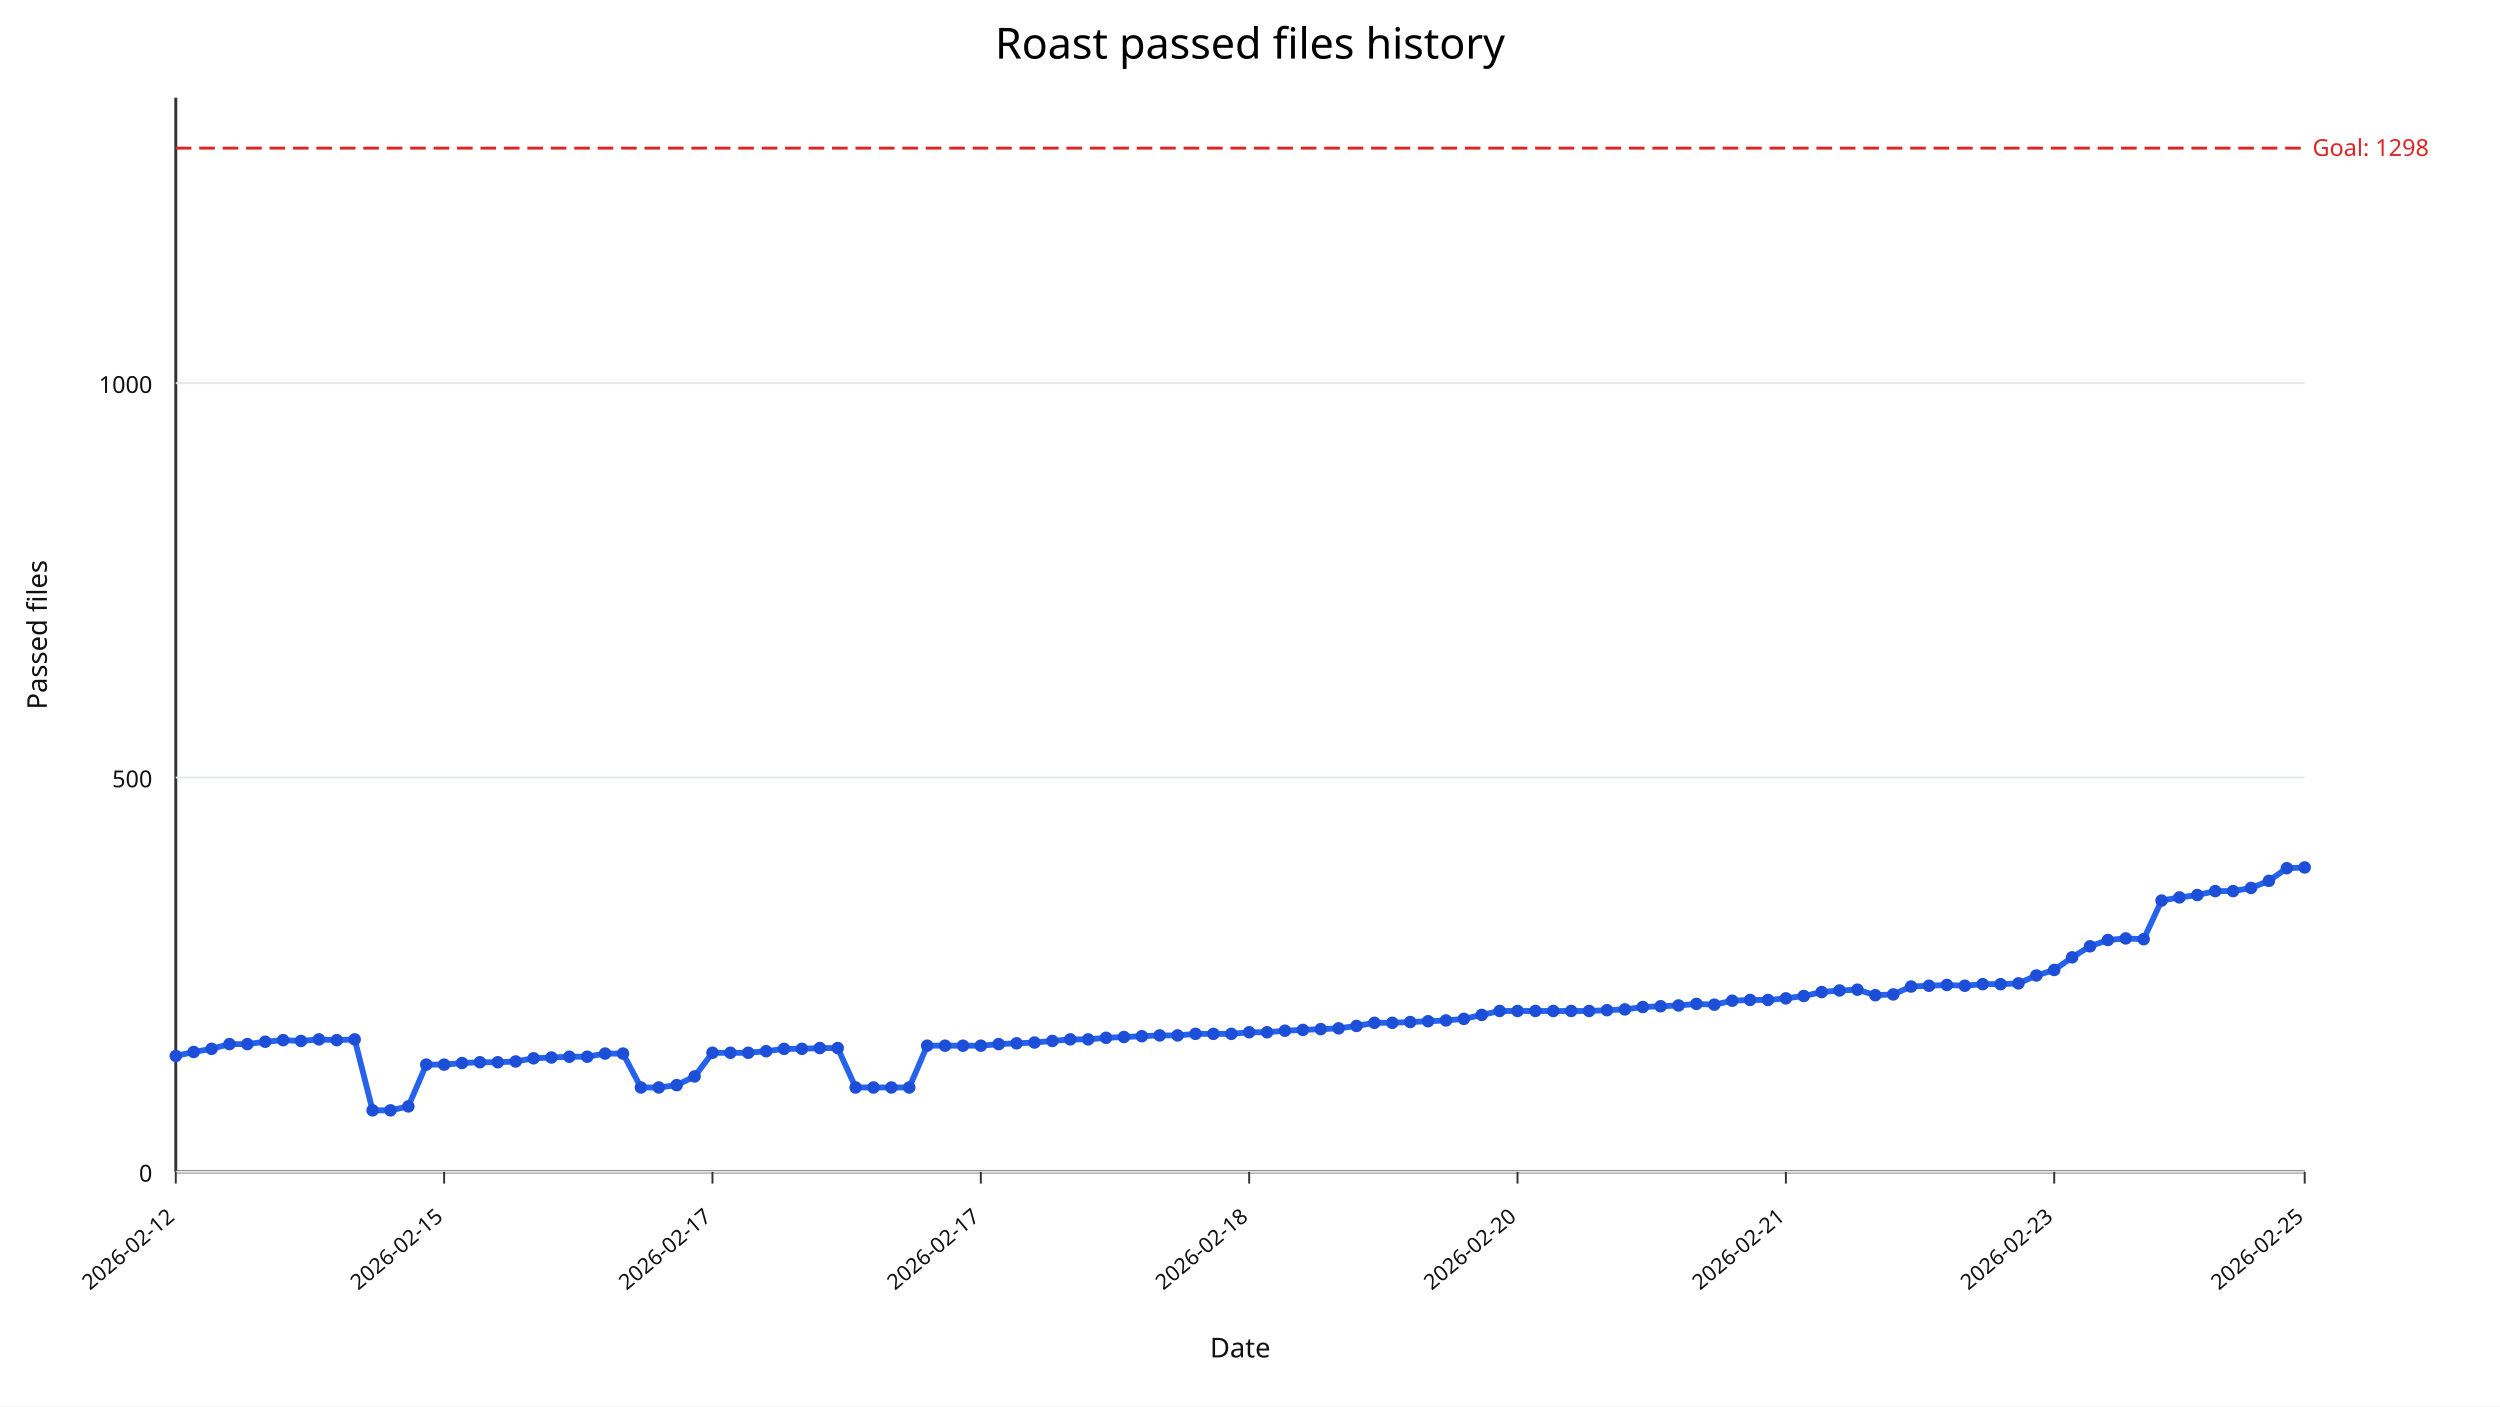
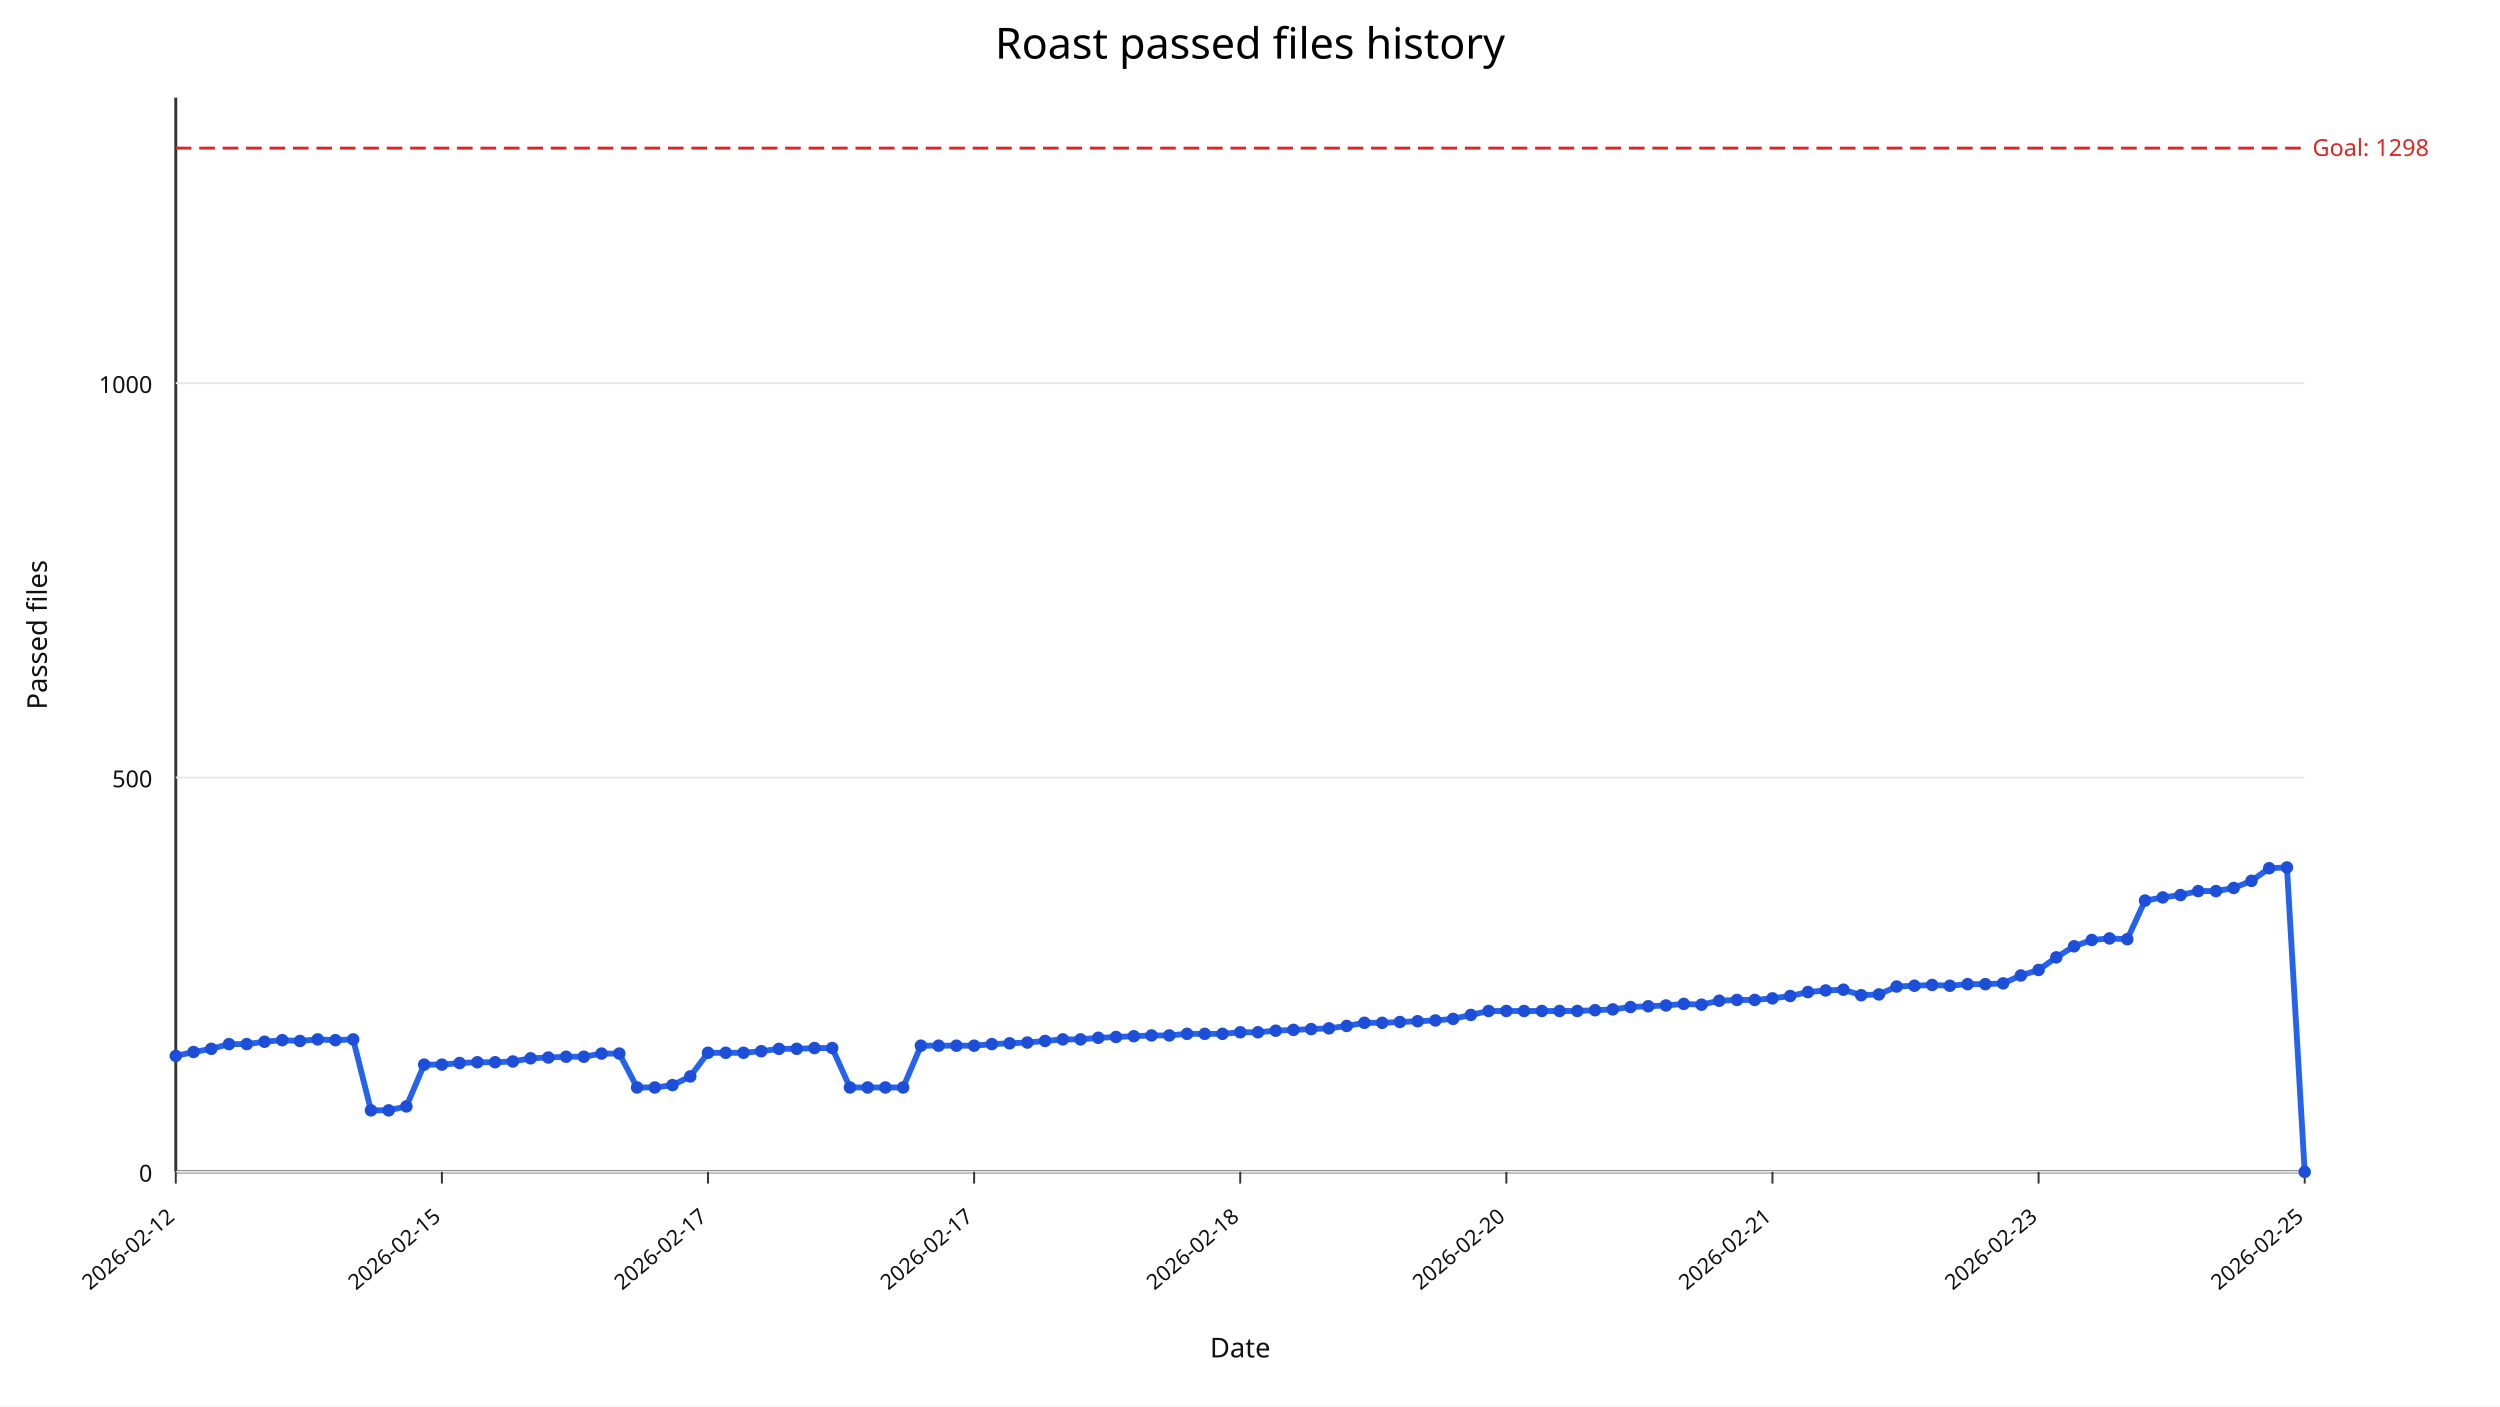
<svg xmlns="http://www.w3.org/2000/svg" width="1280" height="720" viewBox="0 0 1280 720">
  <rect width="100%" height="100%" fill="#ffffff" />
  <text x="640" y="30" text-anchor="middle" font-size="22" font-family="sans-serif">Roast passed files history</text>
  <line x1="90" y1="600" x2="1180" y2="600" stroke="#333" stroke-width="1.5" />
  <line x1="90" y1="50" x2="90" y2="600" stroke="#333" stroke-width="1.5" />
  <line x1="90" y1="600.00" x2="1180" y2="600.00" stroke="#e5e7eb" stroke-width="1" />
  <text x="78" y="605.00" text-anchor="end" font-size="12" fill="#111" font-family="sans-serif">0</text>
  <line x1="90" y1="398.09" x2="1180" y2="398.09" stroke="#e5e7eb" stroke-width="1" />
  <text x="78" y="403.09" text-anchor="end" font-size="12" fill="#111" font-family="sans-serif">500</text>
  <line x1="90" y1="196.18" x2="1180" y2="196.18" stroke="#e5e7eb" stroke-width="1" />
  <text x="78" y="201.18" text-anchor="end" font-size="12" fill="#111" font-family="sans-serif">1000</text>
  <line x1="90.00" y1="600" x2="90.00" y2="606" stroke="#333" stroke-width="1" />
  <text x="90.00" y="624" text-anchor="end" font-size="11" fill="#111" transform="rotate(-40 90.00,624)" font-family="sans-serif">2026-02-12</text>
-   <line x1="227.39" y1="600" x2="227.39" y2="606" stroke="#333" stroke-width="1" />
-   <text x="227.39" y="624" text-anchor="end" font-size="11" fill="#111" transform="rotate(-40 227.39,624)" font-family="sans-serif">2026-02-15</text>
-   <line x1="364.79" y1="600" x2="364.79" y2="606" stroke="#333" stroke-width="1" />
-   <text x="364.79" y="624" text-anchor="end" font-size="11" fill="#111" transform="rotate(-40 364.79,624)" font-family="sans-serif">2026-02-17</text>
-   <line x1="502.18" y1="600" x2="502.18" y2="606" stroke="#333" stroke-width="1" />
-   <text x="502.18" y="624" text-anchor="end" font-size="11" fill="#111" transform="rotate(-40 502.18,624)" font-family="sans-serif">2026-02-17</text>
-   <line x1="639.58" y1="600" x2="639.58" y2="606" stroke="#333" stroke-width="1" />
-   <text x="639.58" y="624" text-anchor="end" font-size="11" fill="#111" transform="rotate(-40 639.58,624)" font-family="sans-serif">2026-02-18</text>
-   <line x1="776.97" y1="600" x2="776.97" y2="606" stroke="#333" stroke-width="1" />
-   <text x="776.97" y="624" text-anchor="end" font-size="11" fill="#111" transform="rotate(-40 776.97,624)" font-family="sans-serif">2026-02-20</text>
-   <line x1="914.37" y1="600" x2="914.37" y2="606" stroke="#333" stroke-width="1" />
-   <text x="914.37" y="624" text-anchor="end" font-size="11" fill="#111" transform="rotate(-40 914.37,624)" font-family="sans-serif">2026-02-21</text>
-   <line x1="1051.76" y1="600" x2="1051.76" y2="606" stroke="#333" stroke-width="1" />
-   <text x="1051.76" y="624" text-anchor="end" font-size="11" fill="#111" transform="rotate(-40 1051.76,624)" font-family="sans-serif">2026-02-23</text>
+   <line x1="226.25" y1="600" x2="226.25" y2="606" stroke="#333" stroke-width="1" />
+   <text x="226.25" y="624" text-anchor="end" font-size="11" fill="#111" transform="rotate(-40 226.25,624)" font-family="sans-serif">2026-02-15</text>
+   <line x1="362.50" y1="600" x2="362.50" y2="606" stroke="#333" stroke-width="1" />
+   <text x="362.50" y="624" text-anchor="end" font-size="11" fill="#111" transform="rotate(-40 362.50,624)" font-family="sans-serif">2026-02-17</text>
+   <line x1="498.75" y1="600" x2="498.75" y2="606" stroke="#333" stroke-width="1" />
+   <text x="498.75" y="624" text-anchor="end" font-size="11" fill="#111" transform="rotate(-40 498.75,624)" font-family="sans-serif">2026-02-17</text>
+   <line x1="635.00" y1="600" x2="635.00" y2="606" stroke="#333" stroke-width="1" />
+   <text x="635.00" y="624" text-anchor="end" font-size="11" fill="#111" transform="rotate(-40 635.00,624)" font-family="sans-serif">2026-02-18</text>
+   <line x1="771.25" y1="600" x2="771.25" y2="606" stroke="#333" stroke-width="1" />
+   <text x="771.25" y="624" text-anchor="end" font-size="11" fill="#111" transform="rotate(-40 771.25,624)" font-family="sans-serif">2026-02-20</text>
+   <line x1="907.50" y1="600" x2="907.50" y2="606" stroke="#333" stroke-width="1" />
+   <text x="907.50" y="624" text-anchor="end" font-size="11" fill="#111" transform="rotate(-40 907.50,624)" font-family="sans-serif">2026-02-21</text>
+   <line x1="1043.75" y1="600" x2="1043.75" y2="606" stroke="#333" stroke-width="1" />
+   <text x="1043.75" y="624" text-anchor="end" font-size="11" fill="#111" transform="rotate(-40 1043.75,624)" font-family="sans-serif">2026-02-23</text>
  <line x1="1180.00" y1="600" x2="1180.00" y2="606" stroke="#333" stroke-width="1" />
  <text x="1180.00" y="624" text-anchor="end" font-size="11" fill="#111" transform="rotate(-40 1180.00,624)" font-family="sans-serif">2026-02-25</text>
  <line x1="90" y1="75.84" x2="1180" y2="75.84" stroke="#dc2626" stroke-width="1.5" stroke-dasharray="8,4" />
  <text x="1184" y="79.84" font-size="12" fill="#dc2626" font-family="sans-serif">Goal: 1298</text>
-   <polyline fill="none" stroke="#2563eb" stroke-width="3" points="90.00,540.64 99.16,538.62 108.32,537.00 117.48,534.58 126.64,534.58 135.80,533.37 144.96,532.56 154.12,532.97 163.28,532.16 172.44,532.56 181.60,532.16 190.76,568.50 199.92,568.50 209.08,566.48 218.24,545.08 227.39,545.08 236.55,544.27 245.71,543.87 254.87,543.87 264.03,543.47 273.19,541.85 282.35,541.45 291.51,541.04 300.67,541.04 309.83,539.43 318.99,539.43 328.15,556.79 337.31,556.79 346.47,555.58 355.63,551.14 364.79,539.02 373.95,539.02 383.11,539.02 392.27,538.22 401.43,537.00 410.59,537.00 419.75,536.60 428.91,536.60 438.07,556.79 447.23,556.79 456.39,556.79 465.55,556.79 474.71,535.39 483.87,535.39 493.03,535.39 502.18,535.39 511.34,534.58 520.50,534.18 529.66,533.77 538.82,532.97 547.98,532.16 557.14,532.16 566.30,531.35 575.46,530.95 584.62,530.54 593.78,530.14 602.94,530.14 612.10,529.33 621.26,529.33 630.42,529.33 639.58,528.52 648.74,528.52 657.90,527.72 667.06,527.31 676.22,526.91 685.38,526.51 694.54,525.29 703.70,523.68 712.86,523.68 722.02,523.27 731.18,522.87 740.34,522.47 749.50,521.66 758.66,519.64 767.82,517.62 776.97,517.62 786.13,517.62 795.29,517.62 804.45,517.62 813.61,517.62 822.77,517.22 831.93,516.81 841.09,515.60 850.25,515.20 859.41,514.79 868.57,513.99 877.73,514.39 886.89,512.37 896.05,511.97 905.21,511.97 914.37,511.16 923.53,509.95 932.69,507.93 941.85,507.12 951.01,506.72 960.17,509.54 969.33,509.14 978.49,505.10 987.65,504.70 996.81,504.30 1005.97,504.70 1015.13,503.89 1024.29,503.89 1033.45,503.49 1042.61,499.45 1051.76,496.62 1060.92,490.16 1070.08,484.51 1079.24,481.28 1088.40,480.47 1097.56,480.87 1106.72,461.09 1115.88,459.47 1125.04,458.26 1134.20,456.24 1143.36,456.24 1152.52,454.63 1161.68,450.99 1170.84,444.53 1180.00,444.13" />
+   <polyline fill="none" stroke="#2563eb" stroke-width="3" points="90.00,540.64 99.08,538.62 108.17,537.00 117.25,534.58 126.33,534.58 135.42,533.37 144.50,532.56 153.58,532.97 162.67,532.16 171.75,532.56 180.83,532.16 189.92,568.50 199.00,568.50 208.08,566.48 217.17,545.08 226.25,545.08 235.33,544.27 244.42,543.87 253.50,543.87 262.58,543.47 271.67,541.85 280.75,541.45 289.83,541.04 298.92,541.04 308.00,539.43 317.08,539.43 326.17,556.79 335.25,556.79 344.33,555.58 353.42,551.14 362.50,539.02 371.58,539.02 380.67,539.02 389.75,538.22 398.83,537.00 407.92,537.00 417.00,536.60 426.08,536.60 435.17,556.79 444.25,556.79 453.33,556.79 462.42,556.79 471.50,535.39 480.58,535.39 489.67,535.39 498.75,535.39 507.83,534.58 516.92,534.18 526.00,533.77 535.08,532.97 544.17,532.16 553.25,532.16 562.33,531.35 571.42,530.95 580.50,530.54 589.58,530.14 598.67,530.14 607.75,529.33 616.83,529.33 625.92,529.33 635.00,528.52 644.08,528.52 653.17,527.72 662.25,527.31 671.33,526.91 680.42,526.51 689.50,525.29 698.58,523.68 707.67,523.68 716.75,523.27 725.83,522.87 734.92,522.47 744.00,521.66 753.08,519.64 762.17,517.62 771.25,517.62 780.33,517.62 789.42,517.62 798.50,517.62 807.58,517.62 816.67,517.22 825.75,516.81 834.83,515.60 843.92,515.20 853.00,514.79 862.08,513.99 871.17,514.39 880.25,512.37 889.33,511.97 898.42,511.97 907.50,511.16 916.58,509.95 925.67,507.93 934.75,507.12 943.83,506.72 952.92,509.54 962.00,509.14 971.08,505.10 980.17,504.70 989.25,504.30 998.33,504.70 1007.42,503.89 1016.50,503.89 1025.58,503.49 1034.67,499.45 1043.75,496.62 1052.83,490.16 1061.92,484.51 1071.00,481.28 1080.08,480.47 1089.17,480.87 1098.25,461.09 1107.33,459.47 1116.42,458.26 1125.50,456.24 1134.58,456.24 1143.67,454.63 1152.75,450.99 1161.83,444.53 1170.92,444.13 1180.00,600.00" />
  <circle cx="90.00" cy="540.64" r="3.2" fill="#1d4ed8" />
-   <circle cx="99.16" cy="538.62" r="3.2" fill="#1d4ed8" />
-   <circle cx="108.32" cy="537.00" r="3.2" fill="#1d4ed8" />
-   <circle cx="117.48" cy="534.58" r="3.2" fill="#1d4ed8" />
-   <circle cx="126.64" cy="534.58" r="3.2" fill="#1d4ed8" />
-   <circle cx="135.80" cy="533.37" r="3.2" fill="#1d4ed8" />
-   <circle cx="144.96" cy="532.56" r="3.2" fill="#1d4ed8" />
-   <circle cx="154.12" cy="532.97" r="3.2" fill="#1d4ed8" />
-   <circle cx="163.28" cy="532.16" r="3.2" fill="#1d4ed8" />
-   <circle cx="172.44" cy="532.56" r="3.2" fill="#1d4ed8" />
-   <circle cx="181.60" cy="532.16" r="3.2" fill="#1d4ed8" />
-   <circle cx="190.76" cy="568.50" r="3.2" fill="#1d4ed8" />
-   <circle cx="199.92" cy="568.50" r="3.2" fill="#1d4ed8" />
-   <circle cx="209.08" cy="566.48" r="3.2" fill="#1d4ed8" />
-   <circle cx="218.24" cy="545.08" r="3.2" fill="#1d4ed8" />
-   <circle cx="227.39" cy="545.08" r="3.2" fill="#1d4ed8" />
-   <circle cx="236.55" cy="544.27" r="3.2" fill="#1d4ed8" />
-   <circle cx="245.71" cy="543.87" r="3.2" fill="#1d4ed8" />
-   <circle cx="254.87" cy="543.87" r="3.2" fill="#1d4ed8" />
-   <circle cx="264.03" cy="543.47" r="3.2" fill="#1d4ed8" />
-   <circle cx="273.19" cy="541.85" r="3.2" fill="#1d4ed8" />
-   <circle cx="282.35" cy="541.45" r="3.2" fill="#1d4ed8" />
-   <circle cx="291.51" cy="541.04" r="3.2" fill="#1d4ed8" />
-   <circle cx="300.67" cy="541.04" r="3.2" fill="#1d4ed8" />
-   <circle cx="309.83" cy="539.43" r="3.2" fill="#1d4ed8" />
-   <circle cx="318.99" cy="539.43" r="3.2" fill="#1d4ed8" />
-   <circle cx="328.15" cy="556.79" r="3.2" fill="#1d4ed8" />
-   <circle cx="337.31" cy="556.79" r="3.2" fill="#1d4ed8" />
-   <circle cx="346.47" cy="555.58" r="3.2" fill="#1d4ed8" />
-   <circle cx="355.63" cy="551.14" r="3.2" fill="#1d4ed8" />
-   <circle cx="364.79" cy="539.02" r="3.2" fill="#1d4ed8" />
-   <circle cx="373.95" cy="539.02" r="3.2" fill="#1d4ed8" />
-   <circle cx="383.11" cy="539.02" r="3.2" fill="#1d4ed8" />
-   <circle cx="392.27" cy="538.22" r="3.2" fill="#1d4ed8" />
-   <circle cx="401.43" cy="537.00" r="3.2" fill="#1d4ed8" />
-   <circle cx="410.59" cy="537.00" r="3.2" fill="#1d4ed8" />
-   <circle cx="419.75" cy="536.60" r="3.2" fill="#1d4ed8" />
-   <circle cx="428.91" cy="536.60" r="3.2" fill="#1d4ed8" />
-   <circle cx="438.07" cy="556.79" r="3.2" fill="#1d4ed8" />
-   <circle cx="447.23" cy="556.79" r="3.2" fill="#1d4ed8" />
-   <circle cx="456.39" cy="556.79" r="3.2" fill="#1d4ed8" />
-   <circle cx="465.55" cy="556.79" r="3.2" fill="#1d4ed8" />
-   <circle cx="474.71" cy="535.39" r="3.2" fill="#1d4ed8" />
-   <circle cx="483.87" cy="535.39" r="3.2" fill="#1d4ed8" />
-   <circle cx="493.03" cy="535.39" r="3.2" fill="#1d4ed8" />
-   <circle cx="502.18" cy="535.39" r="3.2" fill="#1d4ed8" />
-   <circle cx="511.34" cy="534.58" r="3.2" fill="#1d4ed8" />
-   <circle cx="520.50" cy="534.18" r="3.2" fill="#1d4ed8" />
-   <circle cx="529.66" cy="533.77" r="3.2" fill="#1d4ed8" />
-   <circle cx="538.82" cy="532.97" r="3.2" fill="#1d4ed8" />
-   <circle cx="547.98" cy="532.16" r="3.2" fill="#1d4ed8" />
-   <circle cx="557.14" cy="532.16" r="3.2" fill="#1d4ed8" />
-   <circle cx="566.30" cy="531.35" r="3.2" fill="#1d4ed8" />
-   <circle cx="575.46" cy="530.95" r="3.2" fill="#1d4ed8" />
-   <circle cx="584.62" cy="530.54" r="3.2" fill="#1d4ed8" />
-   <circle cx="593.78" cy="530.14" r="3.2" fill="#1d4ed8" />
-   <circle cx="602.94" cy="530.14" r="3.2" fill="#1d4ed8" />
-   <circle cx="612.10" cy="529.33" r="3.2" fill="#1d4ed8" />
-   <circle cx="621.26" cy="529.33" r="3.2" fill="#1d4ed8" />
-   <circle cx="630.42" cy="529.33" r="3.2" fill="#1d4ed8" />
-   <circle cx="639.58" cy="528.52" r="3.2" fill="#1d4ed8" />
-   <circle cx="648.74" cy="528.52" r="3.2" fill="#1d4ed8" />
-   <circle cx="657.90" cy="527.72" r="3.2" fill="#1d4ed8" />
-   <circle cx="667.06" cy="527.31" r="3.2" fill="#1d4ed8" />
-   <circle cx="676.22" cy="526.91" r="3.2" fill="#1d4ed8" />
-   <circle cx="685.38" cy="526.51" r="3.2" fill="#1d4ed8" />
-   <circle cx="694.54" cy="525.29" r="3.2" fill="#1d4ed8" />
-   <circle cx="703.70" cy="523.68" r="3.2" fill="#1d4ed8" />
-   <circle cx="712.86" cy="523.68" r="3.2" fill="#1d4ed8" />
-   <circle cx="722.02" cy="523.27" r="3.2" fill="#1d4ed8" />
-   <circle cx="731.18" cy="522.87" r="3.2" fill="#1d4ed8" />
-   <circle cx="740.34" cy="522.47" r="3.2" fill="#1d4ed8" />
-   <circle cx="749.50" cy="521.66" r="3.2" fill="#1d4ed8" />
-   <circle cx="758.66" cy="519.64" r="3.2" fill="#1d4ed8" />
-   <circle cx="767.82" cy="517.62" r="3.2" fill="#1d4ed8" />
-   <circle cx="776.97" cy="517.62" r="3.2" fill="#1d4ed8" />
-   <circle cx="786.13" cy="517.62" r="3.2" fill="#1d4ed8" />
-   <circle cx="795.29" cy="517.62" r="3.2" fill="#1d4ed8" />
-   <circle cx="804.45" cy="517.62" r="3.2" fill="#1d4ed8" />
-   <circle cx="813.61" cy="517.62" r="3.2" fill="#1d4ed8" />
-   <circle cx="822.77" cy="517.22" r="3.2" fill="#1d4ed8" />
-   <circle cx="831.93" cy="516.81" r="3.2" fill="#1d4ed8" />
-   <circle cx="841.09" cy="515.60" r="3.2" fill="#1d4ed8" />
-   <circle cx="850.25" cy="515.20" r="3.2" fill="#1d4ed8" />
-   <circle cx="859.41" cy="514.79" r="3.2" fill="#1d4ed8" />
-   <circle cx="868.57" cy="513.99" r="3.2" fill="#1d4ed8" />
-   <circle cx="877.73" cy="514.39" r="3.2" fill="#1d4ed8" />
-   <circle cx="886.89" cy="512.37" r="3.2" fill="#1d4ed8" />
-   <circle cx="896.05" cy="511.97" r="3.2" fill="#1d4ed8" />
-   <circle cx="905.21" cy="511.97" r="3.2" fill="#1d4ed8" />
-   <circle cx="914.37" cy="511.16" r="3.2" fill="#1d4ed8" />
-   <circle cx="923.53" cy="509.95" r="3.2" fill="#1d4ed8" />
-   <circle cx="932.69" cy="507.93" r="3.2" fill="#1d4ed8" />
-   <circle cx="941.85" cy="507.12" r="3.2" fill="#1d4ed8" />
-   <circle cx="951.01" cy="506.72" r="3.2" fill="#1d4ed8" />
-   <circle cx="960.17" cy="509.54" r="3.2" fill="#1d4ed8" />
-   <circle cx="969.33" cy="509.14" r="3.2" fill="#1d4ed8" />
-   <circle cx="978.49" cy="505.10" r="3.2" fill="#1d4ed8" />
-   <circle cx="987.65" cy="504.70" r="3.2" fill="#1d4ed8" />
-   <circle cx="996.81" cy="504.30" r="3.2" fill="#1d4ed8" />
-   <circle cx="1005.97" cy="504.70" r="3.2" fill="#1d4ed8" />
-   <circle cx="1015.13" cy="503.89" r="3.2" fill="#1d4ed8" />
-   <circle cx="1024.29" cy="503.89" r="3.2" fill="#1d4ed8" />
-   <circle cx="1033.45" cy="503.49" r="3.2" fill="#1d4ed8" />
-   <circle cx="1042.61" cy="499.45" r="3.2" fill="#1d4ed8" />
-   <circle cx="1051.76" cy="496.62" r="3.2" fill="#1d4ed8" />
-   <circle cx="1060.92" cy="490.16" r="3.2" fill="#1d4ed8" />
-   <circle cx="1070.08" cy="484.51" r="3.2" fill="#1d4ed8" />
-   <circle cx="1079.24" cy="481.28" r="3.2" fill="#1d4ed8" />
-   <circle cx="1088.40" cy="480.47" r="3.2" fill="#1d4ed8" />
-   <circle cx="1097.56" cy="480.87" r="3.2" fill="#1d4ed8" />
-   <circle cx="1106.72" cy="461.09" r="3.2" fill="#1d4ed8" />
-   <circle cx="1115.88" cy="459.47" r="3.2" fill="#1d4ed8" />
-   <circle cx="1125.04" cy="458.26" r="3.2" fill="#1d4ed8" />
-   <circle cx="1134.20" cy="456.24" r="3.2" fill="#1d4ed8" />
-   <circle cx="1143.36" cy="456.24" r="3.2" fill="#1d4ed8" />
-   <circle cx="1152.52" cy="454.63" r="3.2" fill="#1d4ed8" />
-   <circle cx="1161.68" cy="450.99" r="3.2" fill="#1d4ed8" />
-   <circle cx="1170.84" cy="444.53" r="3.2" fill="#1d4ed8" />
-   <circle cx="1180.00" cy="444.13" r="3.2" fill="#1d4ed8" />
+   <circle cx="99.08" cy="538.62" r="3.2" fill="#1d4ed8" />
+   <circle cx="108.17" cy="537.00" r="3.2" fill="#1d4ed8" />
+   <circle cx="117.25" cy="534.58" r="3.2" fill="#1d4ed8" />
+   <circle cx="126.33" cy="534.58" r="3.2" fill="#1d4ed8" />
+   <circle cx="135.42" cy="533.37" r="3.2" fill="#1d4ed8" />
+   <circle cx="144.50" cy="532.56" r="3.2" fill="#1d4ed8" />
+   <circle cx="153.58" cy="532.97" r="3.2" fill="#1d4ed8" />
+   <circle cx="162.67" cy="532.16" r="3.2" fill="#1d4ed8" />
+   <circle cx="171.75" cy="532.56" r="3.2" fill="#1d4ed8" />
+   <circle cx="180.83" cy="532.16" r="3.2" fill="#1d4ed8" />
+   <circle cx="189.92" cy="568.50" r="3.2" fill="#1d4ed8" />
+   <circle cx="199.00" cy="568.50" r="3.2" fill="#1d4ed8" />
+   <circle cx="208.08" cy="566.48" r="3.2" fill="#1d4ed8" />
+   <circle cx="217.17" cy="545.08" r="3.2" fill="#1d4ed8" />
+   <circle cx="226.25" cy="545.08" r="3.2" fill="#1d4ed8" />
+   <circle cx="235.33" cy="544.27" r="3.2" fill="#1d4ed8" />
+   <circle cx="244.42" cy="543.87" r="3.2" fill="#1d4ed8" />
+   <circle cx="253.50" cy="543.87" r="3.2" fill="#1d4ed8" />
+   <circle cx="262.58" cy="543.47" r="3.2" fill="#1d4ed8" />
+   <circle cx="271.67" cy="541.85" r="3.2" fill="#1d4ed8" />
+   <circle cx="280.75" cy="541.45" r="3.2" fill="#1d4ed8" />
+   <circle cx="289.83" cy="541.04" r="3.2" fill="#1d4ed8" />
+   <circle cx="298.92" cy="541.04" r="3.2" fill="#1d4ed8" />
+   <circle cx="308.00" cy="539.43" r="3.2" fill="#1d4ed8" />
+   <circle cx="317.08" cy="539.43" r="3.2" fill="#1d4ed8" />
+   <circle cx="326.17" cy="556.79" r="3.2" fill="#1d4ed8" />
+   <circle cx="335.25" cy="556.79" r="3.2" fill="#1d4ed8" />
+   <circle cx="344.33" cy="555.58" r="3.2" fill="#1d4ed8" />
+   <circle cx="353.42" cy="551.14" r="3.2" fill="#1d4ed8" />
+   <circle cx="362.50" cy="539.02" r="3.2" fill="#1d4ed8" />
+   <circle cx="371.58" cy="539.02" r="3.2" fill="#1d4ed8" />
+   <circle cx="380.67" cy="539.02" r="3.2" fill="#1d4ed8" />
+   <circle cx="389.75" cy="538.22" r="3.2" fill="#1d4ed8" />
+   <circle cx="398.83" cy="537.00" r="3.2" fill="#1d4ed8" />
+   <circle cx="407.92" cy="537.00" r="3.2" fill="#1d4ed8" />
+   <circle cx="417.00" cy="536.60" r="3.2" fill="#1d4ed8" />
+   <circle cx="426.08" cy="536.60" r="3.2" fill="#1d4ed8" />
+   <circle cx="435.17" cy="556.79" r="3.2" fill="#1d4ed8" />
+   <circle cx="444.25" cy="556.79" r="3.2" fill="#1d4ed8" />
+   <circle cx="453.33" cy="556.79" r="3.2" fill="#1d4ed8" />
+   <circle cx="462.42" cy="556.79" r="3.2" fill="#1d4ed8" />
+   <circle cx="471.50" cy="535.39" r="3.2" fill="#1d4ed8" />
+   <circle cx="480.58" cy="535.39" r="3.2" fill="#1d4ed8" />
+   <circle cx="489.67" cy="535.39" r="3.2" fill="#1d4ed8" />
+   <circle cx="498.75" cy="535.39" r="3.2" fill="#1d4ed8" />
+   <circle cx="507.83" cy="534.58" r="3.2" fill="#1d4ed8" />
+   <circle cx="516.92" cy="534.18" r="3.2" fill="#1d4ed8" />
+   <circle cx="526.00" cy="533.77" r="3.2" fill="#1d4ed8" />
+   <circle cx="535.08" cy="532.97" r="3.2" fill="#1d4ed8" />
+   <circle cx="544.17" cy="532.16" r="3.2" fill="#1d4ed8" />
+   <circle cx="553.25" cy="532.16" r="3.2" fill="#1d4ed8" />
+   <circle cx="562.33" cy="531.35" r="3.2" fill="#1d4ed8" />
+   <circle cx="571.42" cy="530.95" r="3.2" fill="#1d4ed8" />
+   <circle cx="580.50" cy="530.54" r="3.2" fill="#1d4ed8" />
+   <circle cx="589.58" cy="530.14" r="3.2" fill="#1d4ed8" />
+   <circle cx="598.67" cy="530.14" r="3.2" fill="#1d4ed8" />
+   <circle cx="607.75" cy="529.33" r="3.2" fill="#1d4ed8" />
+   <circle cx="616.83" cy="529.33" r="3.2" fill="#1d4ed8" />
+   <circle cx="625.92" cy="529.33" r="3.2" fill="#1d4ed8" />
+   <circle cx="635.00" cy="528.52" r="3.2" fill="#1d4ed8" />
+   <circle cx="644.08" cy="528.52" r="3.2" fill="#1d4ed8" />
+   <circle cx="653.17" cy="527.72" r="3.2" fill="#1d4ed8" />
+   <circle cx="662.25" cy="527.31" r="3.2" fill="#1d4ed8" />
+   <circle cx="671.33" cy="526.91" r="3.2" fill="#1d4ed8" />
+   <circle cx="680.42" cy="526.51" r="3.2" fill="#1d4ed8" />
+   <circle cx="689.50" cy="525.29" r="3.2" fill="#1d4ed8" />
+   <circle cx="698.58" cy="523.68" r="3.2" fill="#1d4ed8" />
+   <circle cx="707.67" cy="523.68" r="3.2" fill="#1d4ed8" />
+   <circle cx="716.75" cy="523.27" r="3.2" fill="#1d4ed8" />
+   <circle cx="725.83" cy="522.87" r="3.2" fill="#1d4ed8" />
+   <circle cx="734.92" cy="522.47" r="3.2" fill="#1d4ed8" />
+   <circle cx="744.00" cy="521.66" r="3.2" fill="#1d4ed8" />
+   <circle cx="753.08" cy="519.64" r="3.2" fill="#1d4ed8" />
+   <circle cx="762.17" cy="517.62" r="3.2" fill="#1d4ed8" />
+   <circle cx="771.25" cy="517.62" r="3.2" fill="#1d4ed8" />
+   <circle cx="780.33" cy="517.62" r="3.2" fill="#1d4ed8" />
+   <circle cx="789.42" cy="517.62" r="3.2" fill="#1d4ed8" />
+   <circle cx="798.50" cy="517.62" r="3.2" fill="#1d4ed8" />
+   <circle cx="807.58" cy="517.62" r="3.2" fill="#1d4ed8" />
+   <circle cx="816.67" cy="517.22" r="3.2" fill="#1d4ed8" />
+   <circle cx="825.75" cy="516.81" r="3.2" fill="#1d4ed8" />
+   <circle cx="834.83" cy="515.60" r="3.2" fill="#1d4ed8" />
+   <circle cx="843.92" cy="515.20" r="3.2" fill="#1d4ed8" />
+   <circle cx="853.00" cy="514.79" r="3.2" fill="#1d4ed8" />
+   <circle cx="862.08" cy="513.99" r="3.2" fill="#1d4ed8" />
+   <circle cx="871.17" cy="514.39" r="3.2" fill="#1d4ed8" />
+   <circle cx="880.25" cy="512.37" r="3.2" fill="#1d4ed8" />
+   <circle cx="889.33" cy="511.97" r="3.2" fill="#1d4ed8" />
+   <circle cx="898.42" cy="511.97" r="3.2" fill="#1d4ed8" />
+   <circle cx="907.50" cy="511.16" r="3.2" fill="#1d4ed8" />
+   <circle cx="916.58" cy="509.95" r="3.2" fill="#1d4ed8" />
+   <circle cx="925.67" cy="507.93" r="3.2" fill="#1d4ed8" />
+   <circle cx="934.75" cy="507.12" r="3.2" fill="#1d4ed8" />
+   <circle cx="943.83" cy="506.72" r="3.2" fill="#1d4ed8" />
+   <circle cx="952.92" cy="509.54" r="3.2" fill="#1d4ed8" />
+   <circle cx="962.00" cy="509.14" r="3.2" fill="#1d4ed8" />
+   <circle cx="971.08" cy="505.10" r="3.2" fill="#1d4ed8" />
+   <circle cx="980.17" cy="504.70" r="3.2" fill="#1d4ed8" />
+   <circle cx="989.25" cy="504.30" r="3.2" fill="#1d4ed8" />
+   <circle cx="998.33" cy="504.70" r="3.2" fill="#1d4ed8" />
+   <circle cx="1007.42" cy="503.89" r="3.2" fill="#1d4ed8" />
+   <circle cx="1016.50" cy="503.89" r="3.2" fill="#1d4ed8" />
+   <circle cx="1025.58" cy="503.49" r="3.2" fill="#1d4ed8" />
+   <circle cx="1034.67" cy="499.45" r="3.2" fill="#1d4ed8" />
+   <circle cx="1043.75" cy="496.62" r="3.2" fill="#1d4ed8" />
+   <circle cx="1052.83" cy="490.16" r="3.2" fill="#1d4ed8" />
+   <circle cx="1061.92" cy="484.51" r="3.2" fill="#1d4ed8" />
+   <circle cx="1071.00" cy="481.28" r="3.2" fill="#1d4ed8" />
+   <circle cx="1080.08" cy="480.47" r="3.2" fill="#1d4ed8" />
+   <circle cx="1089.17" cy="480.87" r="3.2" fill="#1d4ed8" />
+   <circle cx="1098.25" cy="461.09" r="3.2" fill="#1d4ed8" />
+   <circle cx="1107.33" cy="459.47" r="3.2" fill="#1d4ed8" />
+   <circle cx="1116.42" cy="458.26" r="3.2" fill="#1d4ed8" />
+   <circle cx="1125.50" cy="456.24" r="3.2" fill="#1d4ed8" />
+   <circle cx="1134.58" cy="456.24" r="3.2" fill="#1d4ed8" />
+   <circle cx="1143.67" cy="454.63" r="3.2" fill="#1d4ed8" />
+   <circle cx="1152.75" cy="450.99" r="3.2" fill="#1d4ed8" />
+   <circle cx="1161.83" cy="444.53" r="3.2" fill="#1d4ed8" />
+   <circle cx="1170.92" cy="444.13" r="3.2" fill="#1d4ed8" />
+   <circle cx="1180.00" cy="600.00" r="3.2" fill="#1d4ed8" />
  <text x="635" y="695" text-anchor="middle" font-size="14" fill="#111" font-family="sans-serif">Date</text>
  <text x="24" y="325" text-anchor="middle" font-size="14" fill="#111" transform="rotate(-90 24,325)" font-family="sans-serif">Passed files</text>
</svg>
